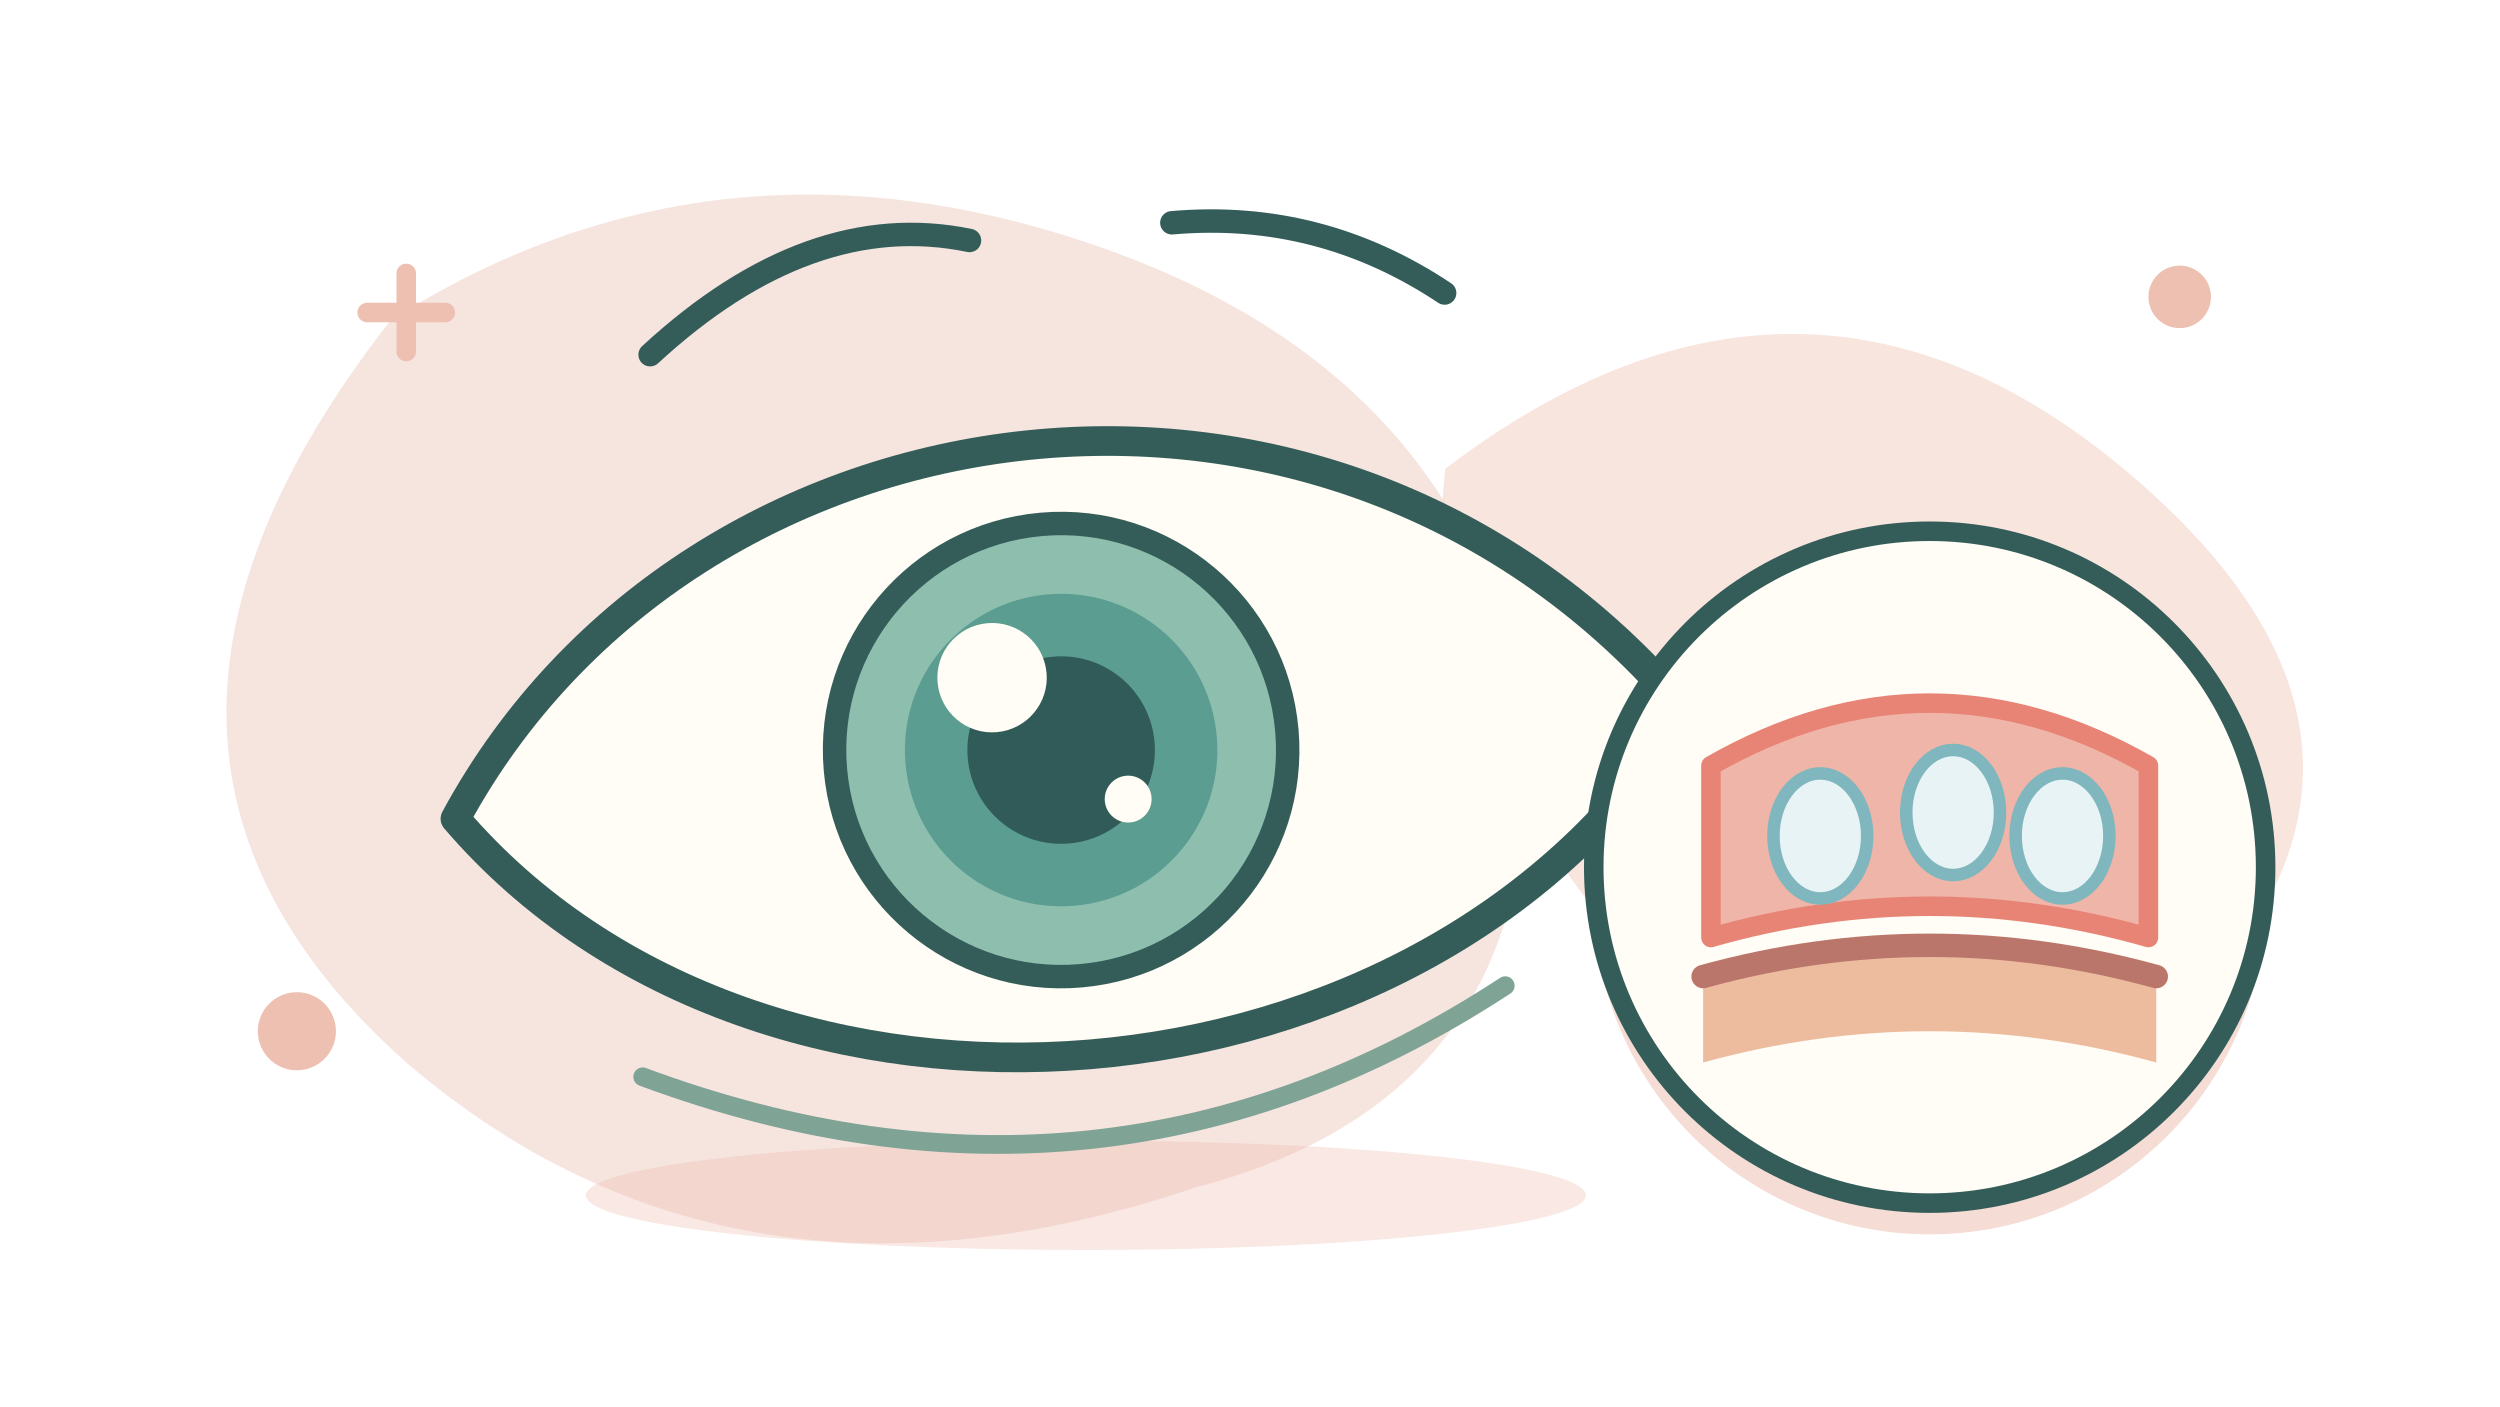
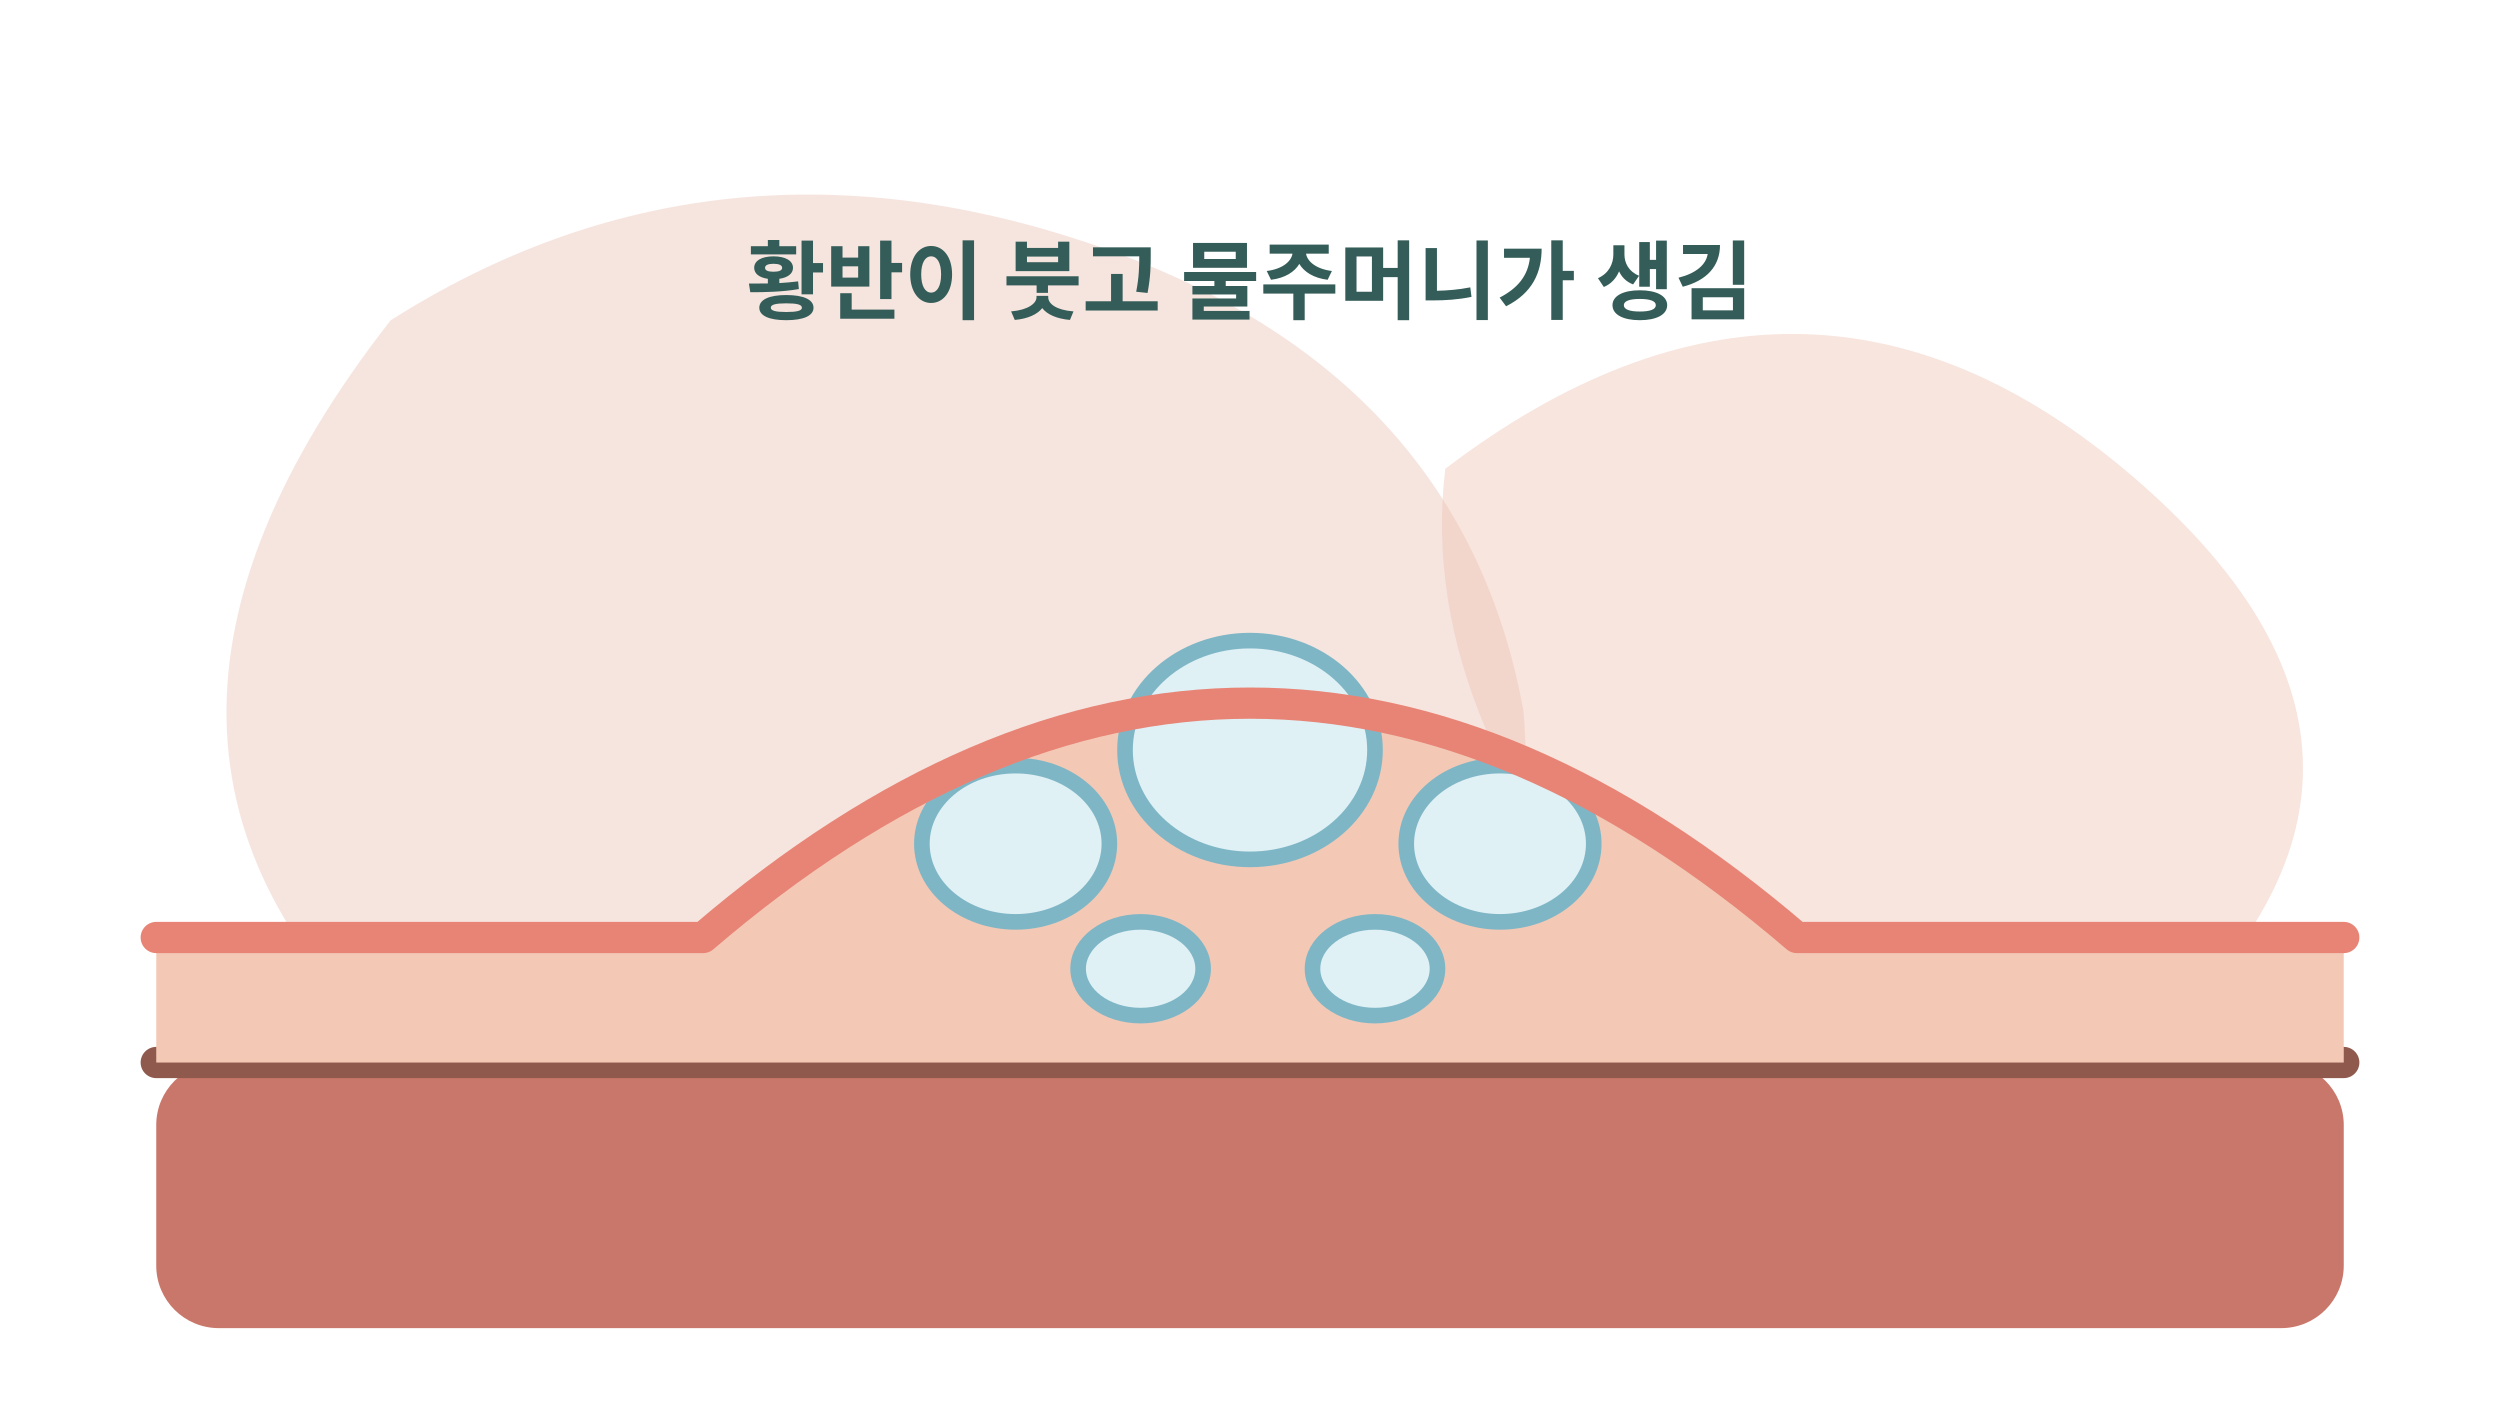
<svg xmlns="http://www.w3.org/2000/svg" viewBox="0 0 320 180" fill="none" stroke-linecap="round" stroke-linejoin="round">
  <path d="M50 41Q91 15 139 31t56 60q4 49-42 61-59 20-101-16Q7 96 50 41Z" fill="#f6e5df" />
  <path d="M185 60q46-35 88 1t3 72q-29 30-62-5t-29-68Z" fill="#edc0b1" opacity=".42" />
-   <ellipse cx="139" cy="153" rx="64" ry="7" fill="#edc0b1" opacity=".36" />
-   <circle cx="279" cy="38" r="4" fill="#edc0b1" stroke="none" stroke-width="0" />
-   <circle cx="38" cy="132" r="5" fill="#edc0b1" stroke="none" stroke-width="0" />
-   <path d="M52 35v10m-5-5h10" fill="none" stroke="#edc0b1" stroke-width="2.5" />
-   <g transform="translate(136 98) rotate(-5) scale(1)">
-     <defs>
-       <clipPath id="white">
-         <path d="M-78 0C-43-53 40-57 80 0C43 50-43 49-78 0Z" />
-       </clipPath>
-     </defs>
-     <path d="M-78 0C-43-53 40-57 80 0C43 50-43 49-78 0Z" fill="#fffdf5" stroke="#345d59" stroke-width="3.8" />
-     <g transform="translate(0 0)">
-       <circle cx="0" cy="-2" r="29" fill="#8ebfae" stroke="#345d59" stroke-width="3" />
-       <circle cx="0" cy="-2" r="20" fill="#5b9d91" stroke="none" stroke-width="0" />
-       <circle cx="0" cy="-2" r="12" fill="#315b58" stroke="none" stroke-width="0" />
-       <circle cx="-8" cy="-12" r="7" fill="#fffdf5" stroke="none" stroke-width="0" />
-       <circle cx="8" cy="5" r="3" fill="#fffdf5" stroke="none" stroke-width="0" />
-     </g>
-     <path d="M-57 35q57 27 111-2" fill="none" stroke="#7fa394" stroke-width="2.4" />
-     <path d="M-48-57q22-17 42-11M20-68q19 0 34 12" fill="none" stroke="#345d59" stroke-width="3" />
-   </g>
-   <g transform="translate(247 111)">
-     <circle cy="4" r="43" fill="#edc0b1" opacity=".55" />
-     <circle r="43" fill="#fffdf5" stroke="#345d59" stroke-width="2.5" />
-     <path d="M-29 15q29-9 58 0v10q-29-8-58 0Z" fill="#edbc9f" />
-     <path d="M-29 14q29-8 58 0" fill="none" stroke="#bb766b" stroke-width="3" />
-     <path d="M-28-13q28-16 56 0v22q-28-8-56 0Z" fill="#efb5a8" stroke="#e88475" stroke-width="2.5" />
-     <ellipse cx="-14" cy="-4" rx="6" ry="8" fill="#e7f3f4" stroke="#80b6bd" stroke-width="1.6" />
-     <ellipse cx="3" cy="-7" rx="6" ry="8" fill="#e7f3f4" stroke="#80b6bd" stroke-width="1.6" />
-     <ellipse cx="17" cy="-4" rx="6" ry="8" fill="#e7f3f4" stroke="#80b6bd" stroke-width="1.6" />
-   </g>
+   <rect x="20" y="136" width="280" height="34" rx="8" fill="#c9776a" />
+   <path d="M20 136H300" fill="none" stroke="#8f5a4d" stroke-width="4" />
+   <path d="M20 120H90Q160 60 230 120H300V136H20Z" fill="#f3c9b6" />
+   <ellipse cx="130" cy="108" rx="12" ry="10" fill="#dff1f5" stroke="#7fb6c6" stroke-width="2" />
+   <ellipse cx="160" cy="96" rx="16" ry="14" fill="#dff1f5" stroke="#7fb6c6" stroke-width="2" />
+   <ellipse cx="192" cy="108" rx="12" ry="10" fill="#dff1f5" stroke="#7fb6c6" stroke-width="2" />
+   <ellipse cx="146" cy="124" rx="8" ry="6" fill="#dff1f5" stroke="#7fb6c6" stroke-width="2" />
+   <ellipse cx="176" cy="124" rx="8" ry="6" fill="#dff1f5" stroke="#7fb6c6" stroke-width="2" />
+   <path d="M20 120H90Q160 60 230 120H300" fill="none" stroke="#e88475" stroke-width="4" />
+   <text x="160" y="40" font-family="'Noto Sans KR','Apple SD Gothic Neo','Malgun Gothic',sans-serif" font-size="11" font-weight="700" fill="#345d59" text-anchor="middle">황반이 붓고 물주머니가 생김</text>
</svg>
